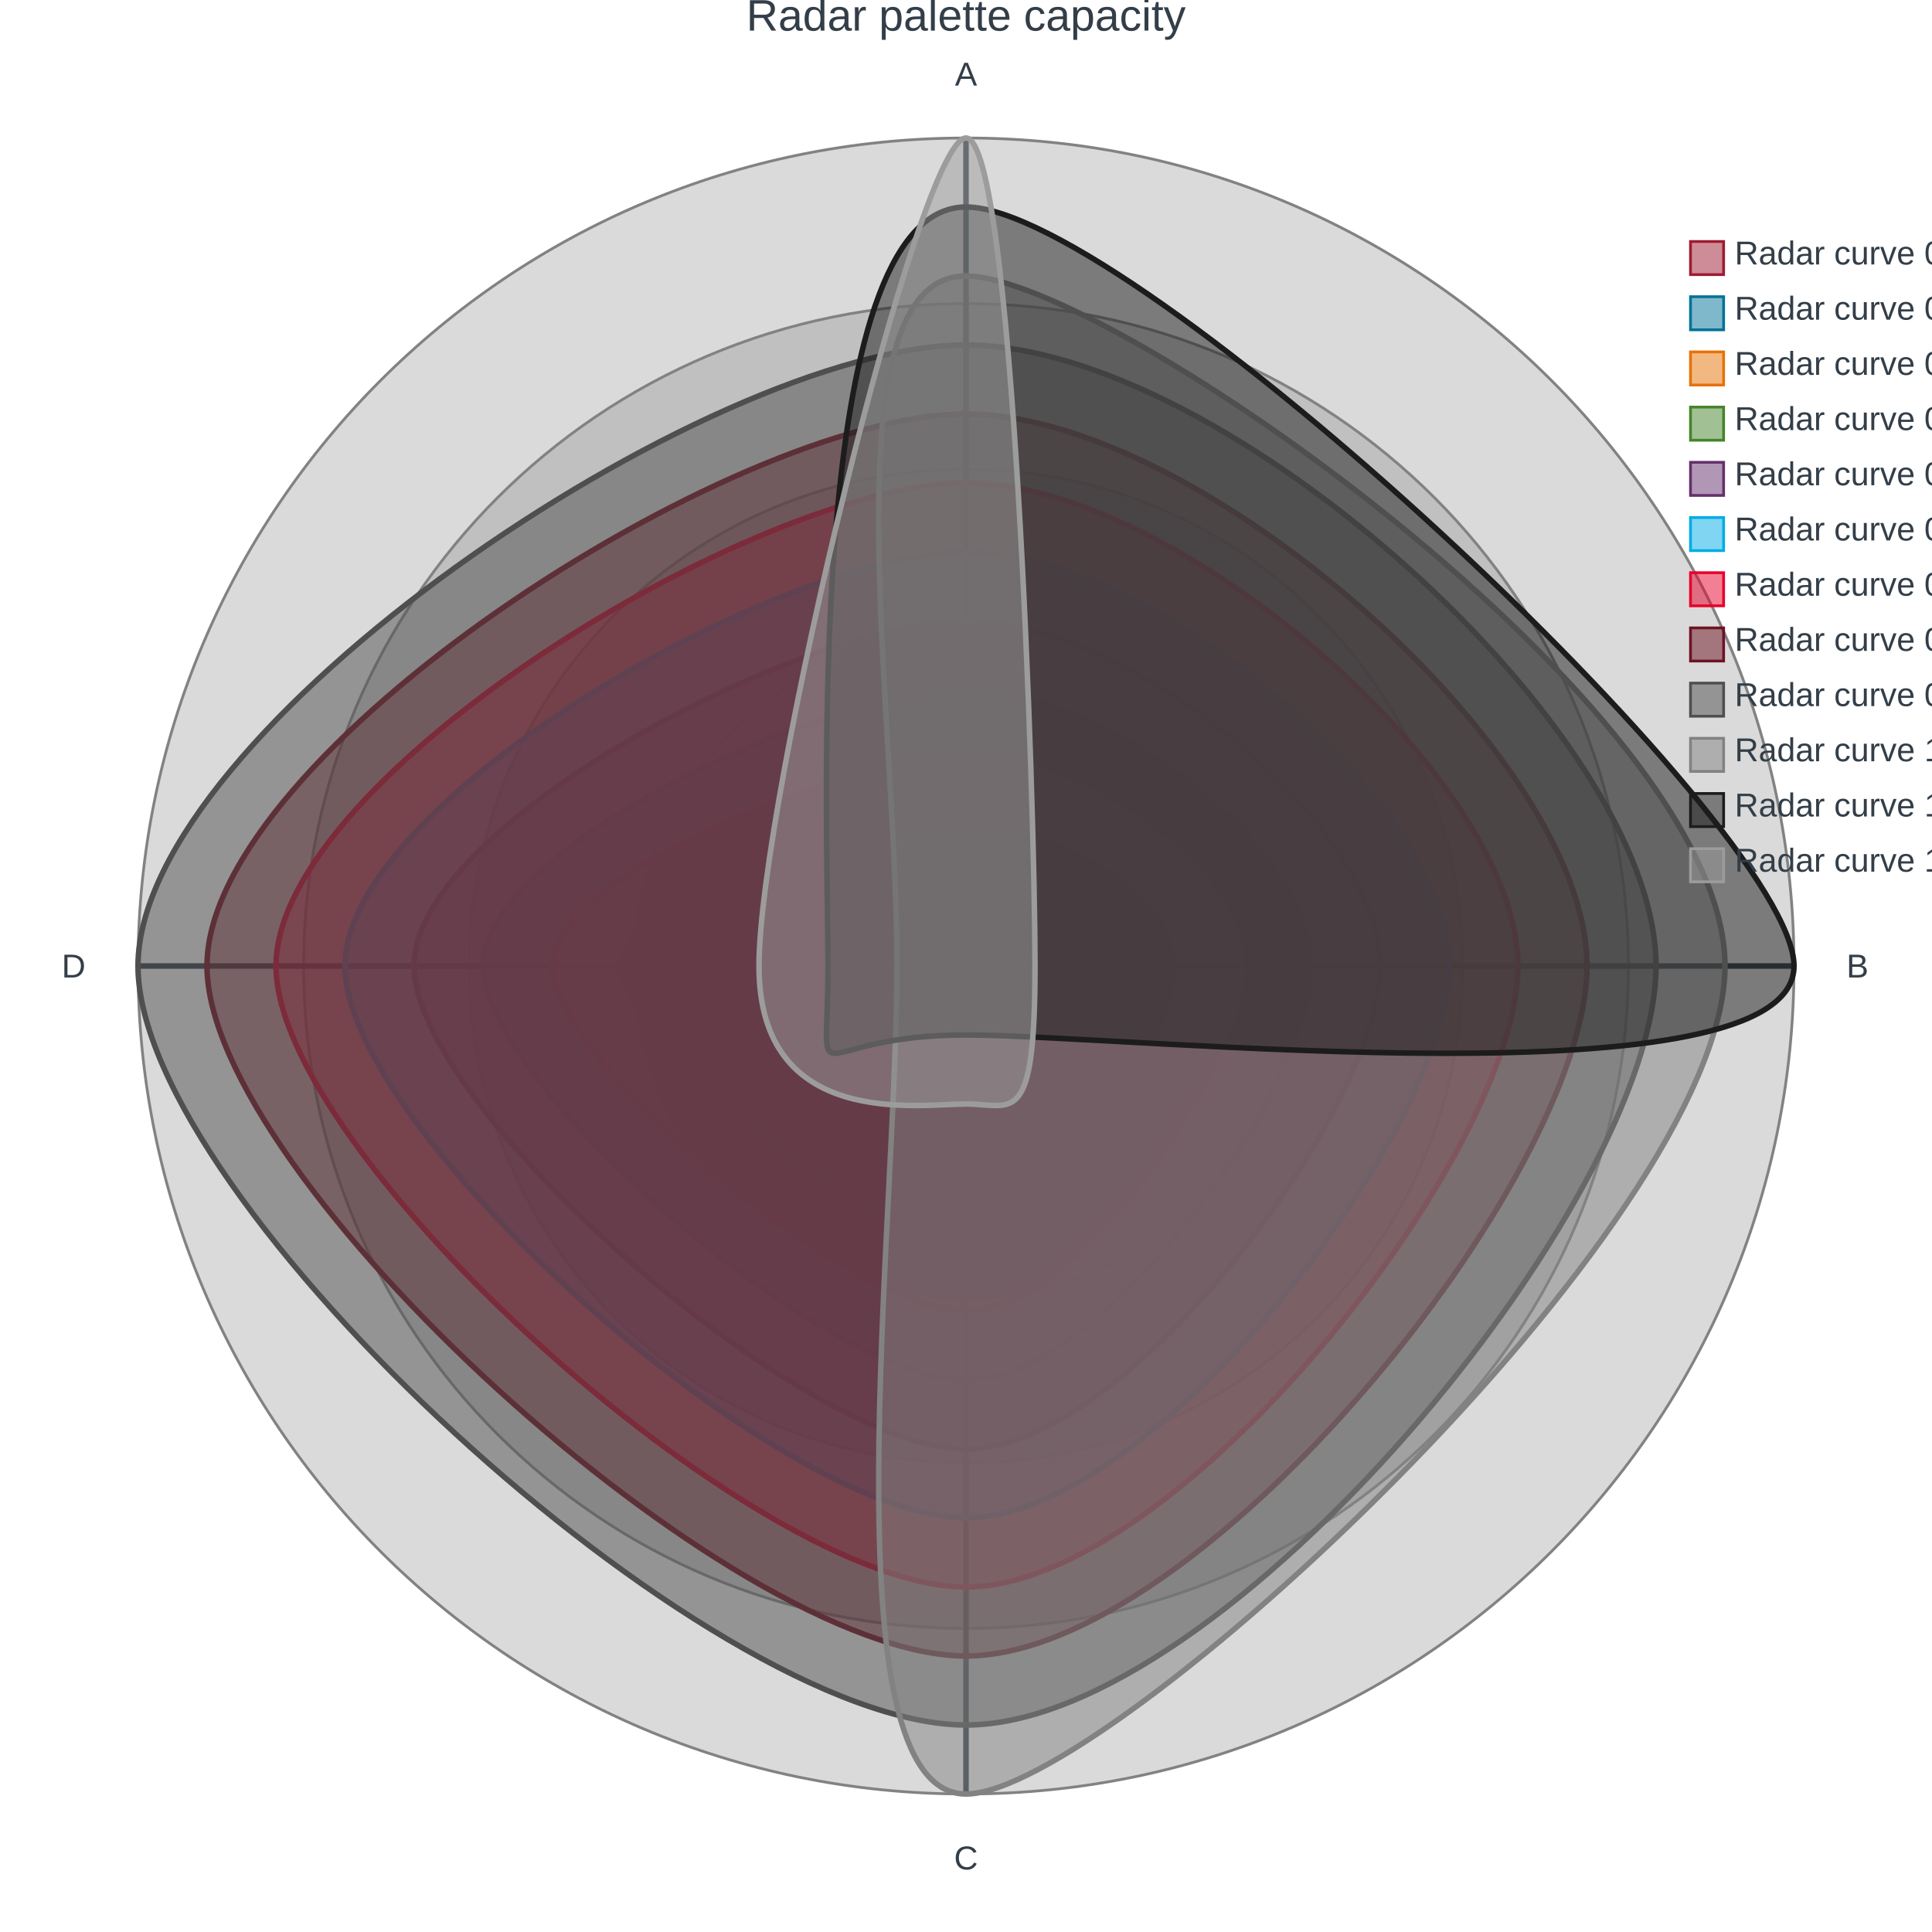
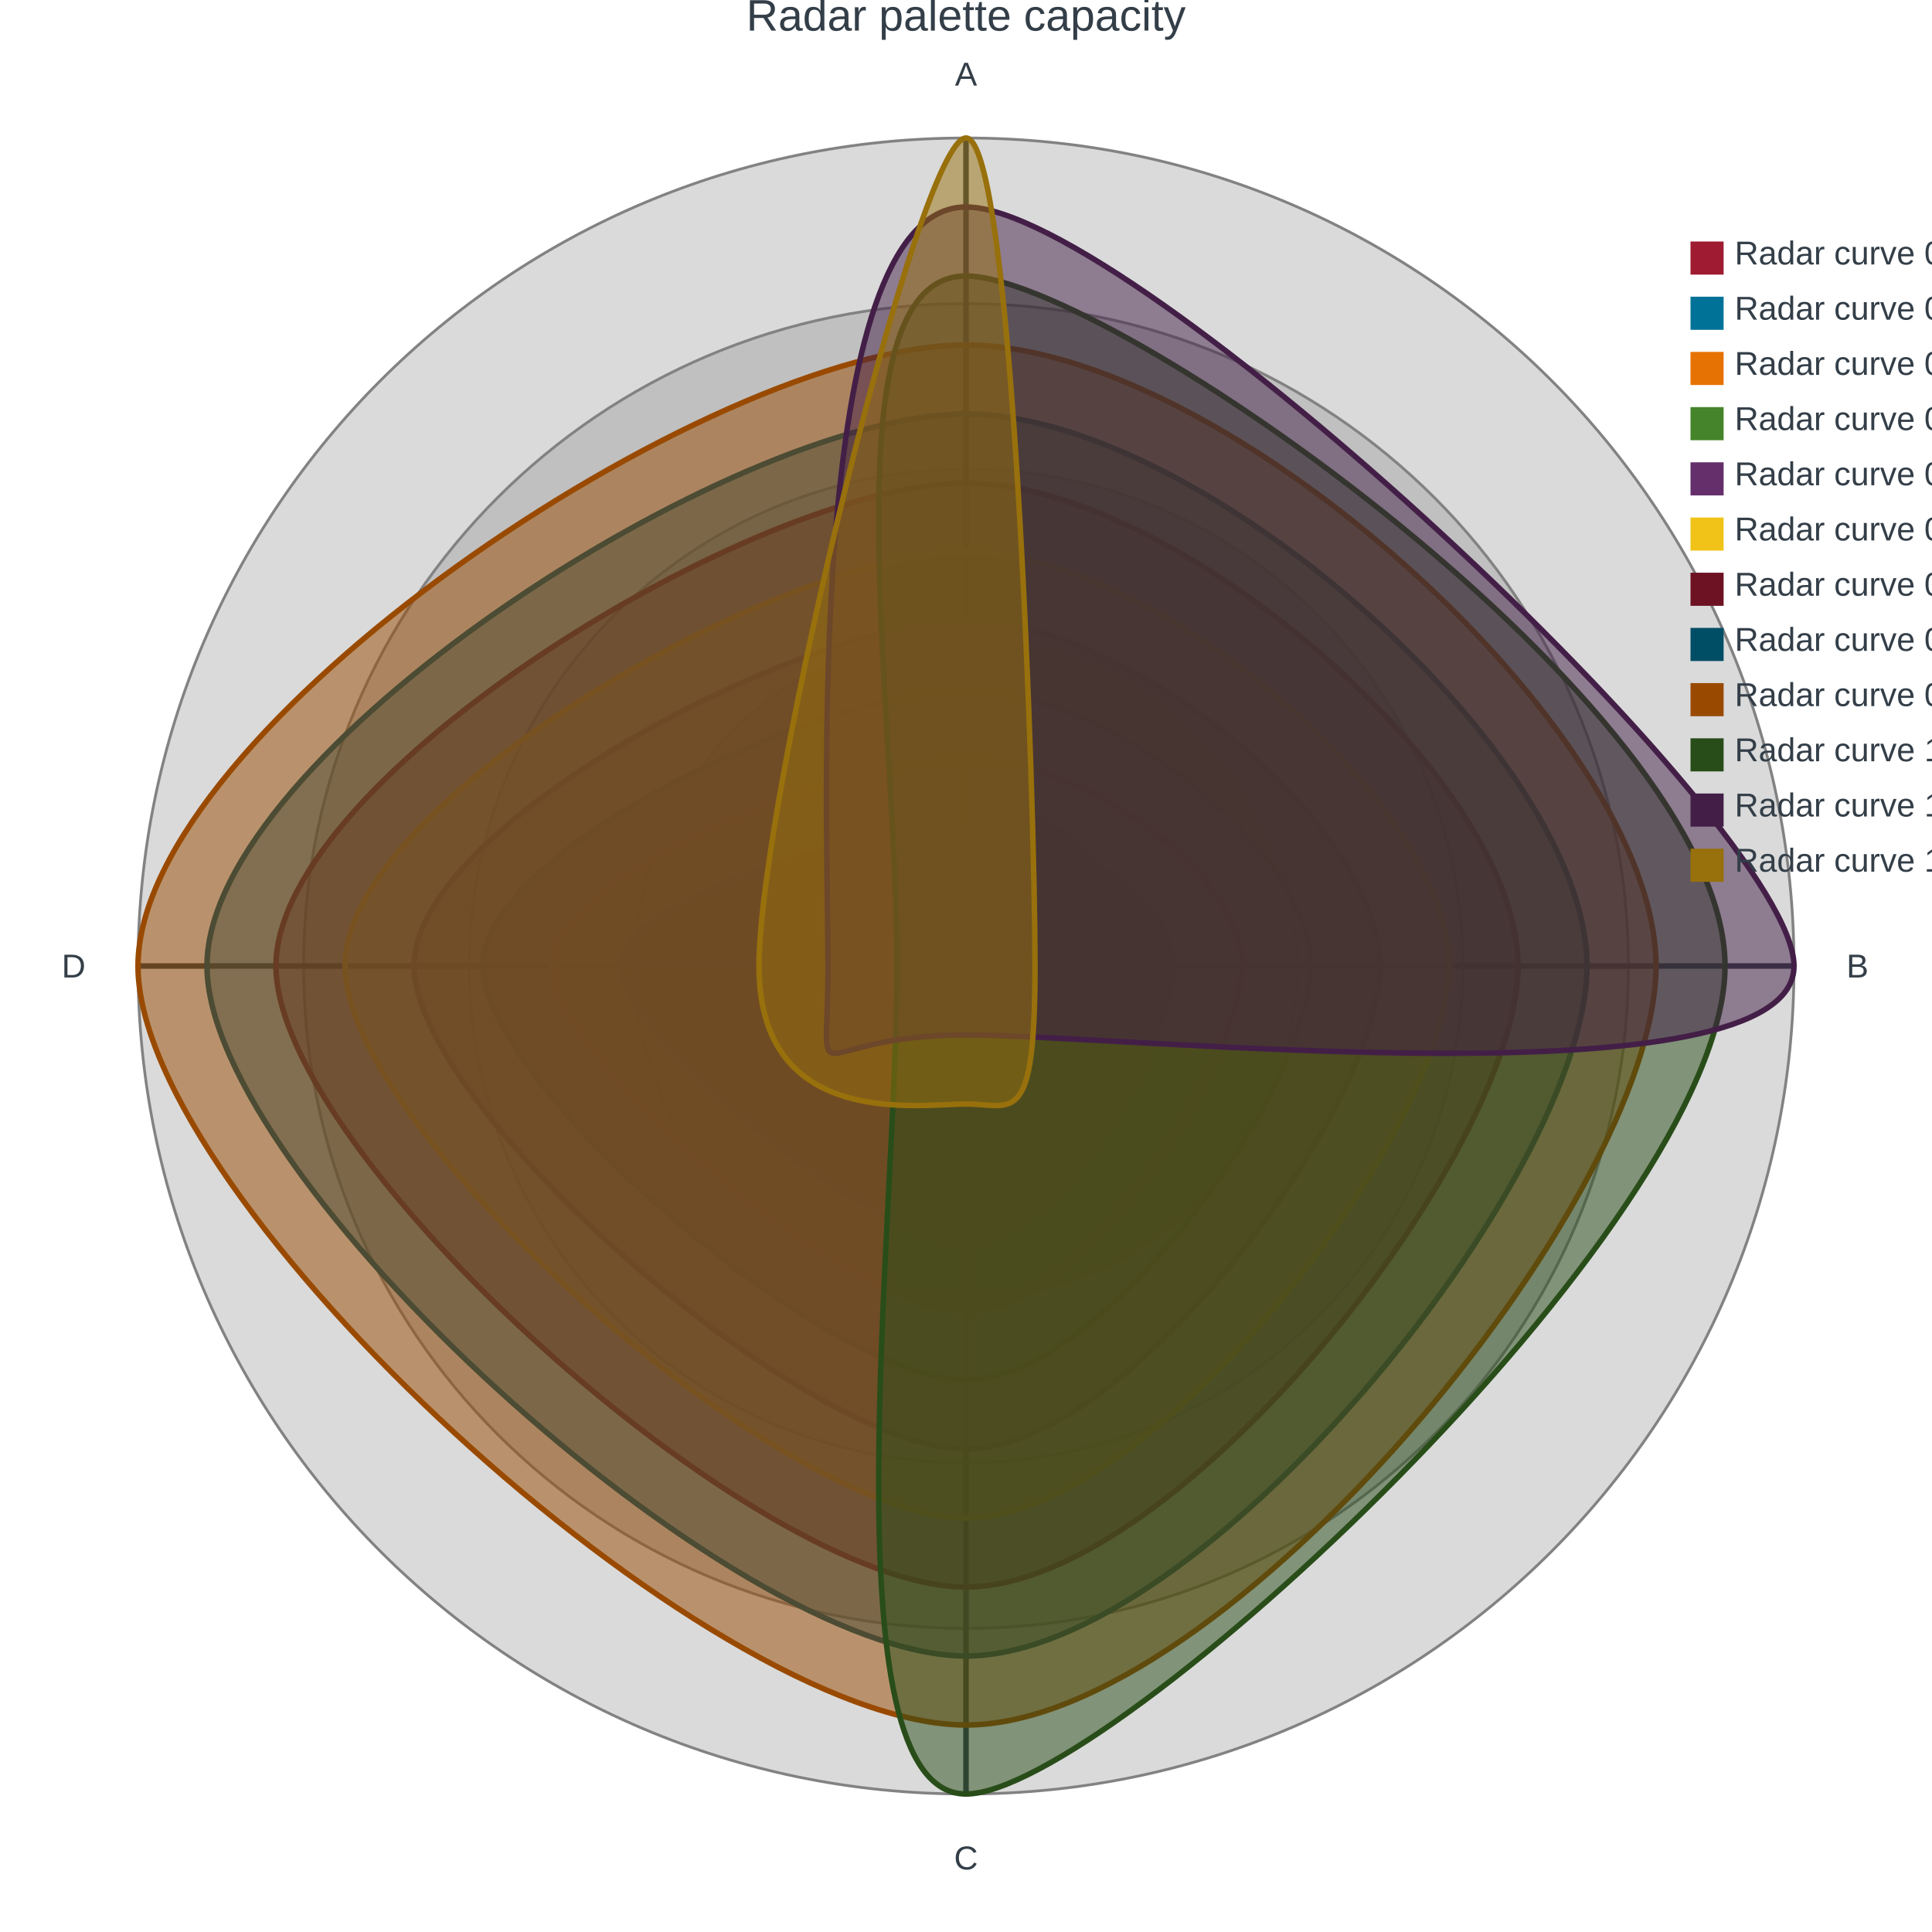
- <svg xmlns="http://www.w3.org/2000/svg" id="my-svg" width="100%" style="max-width: 700px; background-color:white;" viewBox="0 0 700 700" overflow="visible" role="graphics-document document" aria-roledescription="radar" aria-describedby="chart-desc-my-svg" aria-labelledby="chart-title-my-svg" data-animated-mermaid="true" data-animation="radar-layers" data-element-count="38">
-   <style>#my-svg{font-family:"trebuchet ms",verdana,arial,sans-serif;font-size:16px;fill:#333e48;}@keyframes edge-animation-frame{from{stroke-dashoffset:0;}}@keyframes dash{to{stroke-dashoffset:0;}}#my-svg .edge-animation-slow{stroke-dasharray:9,5!important;stroke-dashoffset:900;animation:dash 50s linear infinite;stroke-linecap:round;}#my-svg .edge-animation-fast{stroke-dasharray:9,5!important;stroke-dashoffset:900;animation:dash 20s linear infinite;stroke-linecap:round;}#my-svg .error-icon{fill:#e7e7e7;}#my-svg .error-text{fill:#333e48;stroke:#333e48;}#my-svg .edge-thickness-normal{stroke-width:1px;}#my-svg .edge-thickness-thick{stroke-width:3.5px;}#my-svg .edge-pattern-solid{stroke-dasharray:0;}#my-svg .edge-thickness-invisible{stroke-width:0;fill:none;}#my-svg .edge-pattern-dashed{stroke-dasharray:3;}#my-svg .edge-pattern-dotted{stroke-dasharray:2;}#my-svg .marker{fill:#696969;stroke:#696969;}#my-svg .marker.cross{stroke:#696969;}#my-svg svg{font-family:"trebuchet ms",verdana,arial,sans-serif;font-size:16px;}#my-svg p{margin:0;}#my-svg .radarTitle{font-size:16px;color:#333e48;dominant-baseline:hanging;text-anchor:middle;}#my-svg .radarAxisLine{stroke:#333e48;stroke-width:2;}#my-svg .radarAxisLabel{font-size:12px;color:#333e48;}#my-svg .radarGraticule{fill:#828282;fill-opacity:0.3;stroke:#828282;stroke-width:1;}#my-svg .radarLegendText{text-anchor:start;font-size:12px;dominant-baseline:hanging;}#my-svg .radarCurve-0{color:#9e1b32;fill:#9e1b32;fill-opacity:0.5;stroke:#9e1b32;stroke-width:2;}#my-svg .radarLegendBox-0{fill:#9e1b32;fill-opacity:0.5;stroke:#9e1b32;}#my-svg .radarCurve-1{color:#007298;fill:#007298;fill-opacity:0.5;stroke:#007298;stroke-width:2;}#my-svg .radarLegendBox-1{fill:#007298;fill-opacity:0.5;stroke:#007298;}#my-svg .radarCurve-2{color:#e77204;fill:#e77204;fill-opacity:0.5;stroke:#e77204;stroke-width:2;}#my-svg .radarLegendBox-2{fill:#e77204;fill-opacity:0.5;stroke:#e77204;}#my-svg .radarCurve-3{color:#45842a;fill:#45842a;fill-opacity:0.5;stroke:#45842a;stroke-width:2;}#my-svg .radarLegendBox-3{fill:#45842a;fill-opacity:0.5;stroke:#45842a;}#my-svg .radarCurve-4{color:#652f6c;fill:#652f6c;fill-opacity:0.5;stroke:#652f6c;stroke-width:2;}#my-svg .radarLegendBox-4{fill:#652f6c;fill-opacity:0.5;stroke:#652f6c;}#my-svg .radarCurve-5{color:#00ace6;fill:#00ace6;fill-opacity:0.5;stroke:#00ace6;stroke-width:2;}#my-svg .radarLegendBox-5{fill:#00ace6;fill-opacity:0.5;stroke:#00ace6;}#my-svg .radarCurve-6{color:#e8002a;fill:#e8002a;fill-opacity:0.5;stroke:#e8002a;stroke-width:2;}#my-svg .radarLegendBox-6{fill:#e8002a;fill-opacity:0.5;stroke:#e8002a;}#my-svg .radarCurve-7{color:#6d1222;fill:#6d1222;fill-opacity:0.5;stroke:#6d1222;stroke-width:2;}#my-svg .radarLegendBox-7{fill:#6d1222;fill-opacity:0.5;stroke:#6d1222;}#my-svg .radarCurve-8{color:#4f4f4f;fill:#4f4f4f;fill-opacity:0.5;stroke:#4f4f4f;stroke-width:2;}#my-svg .radarLegendBox-8{fill:#4f4f4f;fill-opacity:0.5;stroke:#4f4f4f;}#my-svg .radarCurve-9{color:#828282;fill:#828282;fill-opacity:0.5;stroke:#828282;stroke-width:2;}#my-svg .radarLegendBox-9{fill:#828282;fill-opacity:0.5;stroke:#828282;}#my-svg .radarCurve-10{color:#1c1c1c;fill:#1c1c1c;fill-opacity:0.5;stroke:#1c1c1c;stroke-width:2;}#my-svg .radarLegendBox-10{fill:#1c1c1c;fill-opacity:0.5;stroke:#1c1c1c;}#my-svg .radarCurve-11{color:#9c9c9c;fill:#9c9c9c;fill-opacity:0.5;stroke:#9c9c9c;stroke-width:2;}#my-svg .radarLegendBox-11{fill:#9c9c9c;fill-opacity:0.5;stroke:#9c9c9c;}#my-svg .node .neo-node{stroke:#9e1b32;}#my-svg [data-look="neo"].node rect,#my-svg [data-look="neo"].cluster rect,#my-svg [data-look="neo"].node polygon{stroke:url(#my-svg-gradient);filter:drop-shadow( 1px 2px 2px rgba(181,181,181,1));}#my-svg [data-look="neo"].swimlane.cluster rect{filter:none;}#my-svg [data-look="neo"].node path{stroke:url(#my-svg-gradient);stroke-width:1px;}#my-svg [data-look="neo"].node .outer-path{filter:drop-shadow( 1px 2px 2px rgba(181,181,181,1));}#my-svg [data-look="neo"].node .neo-line path{stroke:#9e1b32;filter:none;}#my-svg [data-look="neo"].node circle{stroke:url(#my-svg-gradient);filter:drop-shadow( 1px 2px 2px rgba(181,181,181,1));}#my-svg [data-look="neo"].node circle .state-start{fill:#000000;}#my-svg [data-look="neo"].icon-shape .icon{fill:url(#my-svg-gradient);filter:drop-shadow( 1px 2px 2px rgba(181,181,181,1));}#my-svg [data-look="neo"].icon-shape .icon-neo path{stroke:url(#my-svg-gradient);filter:drop-shadow( 1px 2px 2px rgba(181,181,181,1));}#my-svg :root{--mermaid-font-family:"trebuchet ms",verdana,arial,sans-serif;}</style>
+ <svg xmlns="http://www.w3.org/2000/svg" id="my-svg" width="100%" style="max-width: 700px; background-color:white;" viewBox="0 0 700 700" overflow="visible" role="graphics-document document" aria-roledescription="radar" aria-describedby="chart-desc-my-svg" aria-labelledby="chart-title-my-svg" data-colorset="colorset2" data-palette-normalization="{&quot;#b9b9b9&quot;: &quot;#b5b5b5&quot;}" data-animated-mermaid="true" data-animation="radar-layers" data-element-count="38" data-category-presentation="solid-first">
+   <style>#my-svg{font-family:"trebuchet ms",verdana,arial,sans-serif;font-size:16px;fill:#333e48;}@keyframes edge-animation-frame{from{stroke-dashoffset:0;}}@keyframes dash{to{stroke-dashoffset:0;}}#my-svg .edge-animation-slow{stroke-dasharray:9,5!important;stroke-dashoffset:900;animation:dash 50s linear infinite;stroke-linecap:round;}#my-svg .edge-animation-fast{stroke-dasharray:9,5!important;stroke-dashoffset:900;animation:dash 20s linear infinite;stroke-linecap:round;}#my-svg .error-icon{fill:#e77204;}#my-svg .error-text{fill:#000000;stroke:#000000;}#my-svg .edge-thickness-normal{stroke-width:1px;}#my-svg .edge-thickness-thick{stroke-width:3.5px;}#my-svg .edge-pattern-solid{stroke-dasharray:0;}#my-svg .edge-thickness-invisible{stroke-width:0;fill:none;}#my-svg .edge-pattern-dashed{stroke-dasharray:3;}#my-svg .edge-pattern-dotted{stroke-dasharray:2;}#my-svg .marker{fill:#696969;stroke:#696969;}#my-svg .marker.cross{stroke:#696969;}#my-svg svg{font-family:"trebuchet ms",verdana,arial,sans-serif;font-size:16px;}#my-svg p{margin:0;}#my-svg .radarTitle{font-size:16px;color:#333e48;dominant-baseline:hanging;text-anchor:middle;}#my-svg .radarAxisLine{stroke:#333e48;stroke-width:2;}#my-svg .radarAxisLabel{font-size:12px;color:#333e48;}#my-svg .radarGraticule{fill:#828282;fill-opacity:0.3;stroke:#828282;stroke-width:1;}#my-svg .radarLegendText{text-anchor:start;font-size:12px;dominant-baseline:hanging;}#my-svg .radarCurve-0{color:#9e1b32;fill:#9e1b32;fill-opacity:0.5;stroke:#9e1b32;stroke-width:2;}#my-svg .radarLegendBox-0{fill:#9e1b32;fill-opacity:0.5;stroke:#9e1b32;}#my-svg .radarCurve-1{color:#007298;fill:#007298;fill-opacity:0.5;stroke:#007298;stroke-width:2;}#my-svg .radarLegendBox-1{fill:#007298;fill-opacity:0.5;stroke:#007298;}#my-svg .radarCurve-2{color:#e77204;fill:#e77204;fill-opacity:0.5;stroke:#e77204;stroke-width:2;}#my-svg .radarLegendBox-2{fill:#e77204;fill-opacity:0.5;stroke:#e77204;}#my-svg .radarCurve-3{color:#45842a;fill:#45842a;fill-opacity:0.5;stroke:#45842a;stroke-width:2;}#my-svg .radarLegendBox-3{fill:#45842a;fill-opacity:0.5;stroke:#45842a;}#my-svg .radarCurve-4{color:#652f6c;fill:#652f6c;fill-opacity:0.5;stroke:#652f6c;stroke-width:2;}#my-svg .radarLegendBox-4{fill:#652f6c;fill-opacity:0.5;stroke:#652f6c;}#my-svg .radarCurve-5{color:#f1c319;fill:#f1c319;fill-opacity:0.5;stroke:#f1c319;stroke-width:2;}#my-svg .radarLegendBox-5{fill:#f1c319;fill-opacity:0.5;stroke:#f1c319;}#my-svg .radarCurve-6{color:#6d1222;fill:#6d1222;fill-opacity:0.5;stroke:#6d1222;stroke-width:2;}#my-svg .radarLegendBox-6{fill:#6d1222;fill-opacity:0.5;stroke:#6d1222;}#my-svg .radarCurve-7{color:#004d66;fill:#004d66;fill-opacity:0.5;stroke:#004d66;stroke-width:2;}#my-svg .radarLegendBox-7{fill:#004d66;fill-opacity:0.5;stroke:#004d66;}#my-svg .radarCurve-8{color:#994a00;fill:#994a00;fill-opacity:0.5;stroke:#994a00;stroke-width:2;}#my-svg .radarLegendBox-8{fill:#994a00;fill-opacity:0.5;stroke:#994a00;}#my-svg .radarCurve-9{color:#294d19;fill:#294d19;fill-opacity:0.5;stroke:#294d19;stroke-width:2;}#my-svg .radarLegendBox-9{fill:#294d19;fill-opacity:0.5;stroke:#294d19;}#my-svg .radarCurve-10{color:#431f47;fill:#431f47;fill-opacity:0.5;stroke:#431f47;stroke-width:2;}#my-svg .radarLegendBox-10{fill:#431f47;fill-opacity:0.5;stroke:#431f47;}#my-svg .radarCurve-11{color:#98700c;fill:#98700c;fill-opacity:0.5;stroke:#98700c;stroke-width:2;}#my-svg .radarLegendBox-11{fill:#98700c;fill-opacity:0.5;stroke:#98700c;}#my-svg .node .neo-node{stroke:#9e1b32;}#my-svg [data-look="neo"].node rect,#my-svg [data-look="neo"].cluster rect,#my-svg [data-look="neo"].node polygon{stroke:url(#my-svg-gradient);filter:drop-shadow( 1px 2px 2px rgba(181,181,181,1));}#my-svg [data-look="neo"].swimlane.cluster rect{filter:none;}#my-svg [data-look="neo"].node path{stroke:url(#my-svg-gradient);stroke-width:1px;}#my-svg [data-look="neo"].node .outer-path{filter:drop-shadow( 1px 2px 2px rgba(181,181,181,1));}#my-svg [data-look="neo"].node .neo-line path{stroke:#9e1b32;filter:none;}#my-svg [data-look="neo"].node circle{stroke:url(#my-svg-gradient);filter:drop-shadow( 1px 2px 2px rgba(181,181,181,1));}#my-svg [data-look="neo"].node circle .state-start{fill:#000000;}#my-svg [data-look="neo"].icon-shape .icon{fill:url(#my-svg-gradient);filter:drop-shadow( 1px 2px 2px rgba(181,181,181,1));}#my-svg [data-look="neo"].icon-shape .icon-neo path{stroke:url(#my-svg-gradient);filter:drop-shadow( 1px 2px 2px rgba(181,181,181,1));}#my-svg :root{--mermaid-font-family:"trebuchet ms",verdana,arial,sans-serif;}</style>
  <style id="animated-mermaid-style" type="text/css">
.am-step {
  animation-delay: var(--am-delay, 0ms);
  animation-duration: var(--am-duration, 650ms);
  animation-fill-mode: backwards;
  animation-timing-function: var(--am-easing, cubic-bezier(.2, .8, .2, 1));
  transform-box: fill-box;
  transform-origin: center;
}
.am-effect-fade { animation-name: am-fade; }
.am-effect-pop { animation-name: am-pop; }
.am-effect-slide-up { animation-name: am-slide-up; }
.am-effect-slide-left { animation-name: am-slide-left; }
.am-effect-zoom { animation-name: am-zoom; }
.am-effect-draw { animation-name: am-draw; }
.am-effect-radial-arrow,
.am-effect-grow-arrow {
  animation-name: am-grow-arrow;
  animation-timing-function: cubic-bezier(.16, .84, .28, 1);
  stroke-linecap: round;
  stroke-linejoin: round;
}
.am-effect-radial-arrow { animation-name: am-radial-arrow; }
@keyframes am-fade {
  from { opacity: 0; }
  to { opacity: 1; }
}
@keyframes am-pop {
  0% { opacity: 0; transform: scale(.92); }
  70% { opacity: 1; transform: scale(1.025); }
  100% { opacity: 1; transform: none; }
}
@keyframes am-slide-up {
  from { opacity: 0; transform: translateY(14px); }
  to { opacity: 1; transform: none; }
}
@keyframes am-slide-left {
  from { opacity: 0; transform: translateX(18px); }
  to { opacity: 1; transform: none; }
}
@keyframes am-zoom {
  from { opacity: 0; transform: scale(.86); }
  to { opacity: 1; transform: none; }
}
@keyframes am-draw {
  from {
    opacity: 0;
    stroke-dasharray: var(--am-draw-distance, 10000);
    stroke-dashoffset: var(--am-draw-distance, 10000);
  }
  12% { opacity: 1; }
  to {
    opacity: 1;
    stroke-dasharray: var(--am-draw-distance, 10000);
    stroke-dashoffset: 0;
  }
}
@keyframes am-grow-arrow {
  0% {
    opacity: 0;
    marker-start: none;
    marker-mid: none;
    marker-end: none;
    stroke-dasharray: var(--am-draw-distance, 10000);
    stroke-dashoffset: var(--am-draw-distance, 10000);
  }
  8% {
    opacity: 1;
    marker-start: var(--am-marker-start, none);
    marker-mid: var(--am-marker-mid, none);
    marker-end: var(--am-marker-end, none);
  }
  34% {
    marker-start: var(--am-marker-start, none);
    marker-mid: var(--am-marker-mid, none);
    marker-end: var(--am-marker-end, none);
    stroke-dasharray: var(--am-draw-distance, 10000);
    stroke-dashoffset: var(--am-grow-distance-a, 6600);
  }
  62% {
    marker-start: var(--am-marker-start, none);
    marker-mid: var(--am-marker-mid, none);
    marker-end: var(--am-marker-end, none);
    stroke-dashoffset: var(--am-grow-distance-b, 2400);
  }
  84% {
    marker-start: var(--am-marker-start, none);
    marker-mid: var(--am-marker-mid, none);
    marker-end: var(--am-marker-end, none);
    stroke-dashoffset: var(--am-grow-distance-c, 360);
  }
  100% {
    opacity: 1;
    marker-start: var(--am-marker-start, none);
    marker-mid: var(--am-marker-mid, none);
    marker-end: var(--am-marker-end, none);
    stroke-dasharray: var(--am-draw-distance, 10000);
    stroke-dashoffset: 0;
  }
}
@keyframes am-radial-arrow {
  0% {
    opacity: 0;
    marker-start: none;
    marker-mid: none;
    marker-end: none;
    stroke-dasharray: 1;
    stroke-dashoffset: 1;
  }
  10% {
    opacity: 1;
    marker-start: var(--am-marker-start, none);
    marker-mid: var(--am-marker-mid, none);
    marker-end: var(--am-marker-end, none);
  }
  38% {
    marker-start: var(--am-marker-start, none);
    marker-mid: var(--am-marker-mid, none);
    marker-end: var(--am-marker-end, none);
    stroke-dasharray: 1;
    stroke-dashoffset: .66;
  }
  66% {
    marker-start: var(--am-marker-start, none);
    marker-mid: var(--am-marker-mid, none);
    marker-end: var(--am-marker-end, none);
    stroke-dashoffset: .24;
  }
  86% {
    marker-start: var(--am-marker-start, none);
    marker-mid: var(--am-marker-mid, none);
    marker-end: var(--am-marker-end, none);
    stroke-dashoffset: .05;
  }
  100% {
    opacity: 1;
    marker-start: var(--am-marker-start, none);
    marker-mid: var(--am-marker-mid, none);
    marker-end: var(--am-marker-end, none);
    stroke-dasharray: 1;
    stroke-dashoffset: 0;
  }
}
@media (prefers-reduced-motion: reduce) {
  .am-step {
    animation: none !important;
    opacity: initial !important;
    transform: none !important;
    stroke-dasharray: initial !important;
    stroke-dashoffset: initial !important;
  }
}
</style>
  <g />
  <g transform="translate(350, 350)">
    <circle r="60" class="radarGraticule am-step am-role-item am-effect-fade" style="--am-delay:100.000ms; --am-duration:480.000ms; --am-easing:cubic-bezier(.2, .8, .2, 1); --am-draw-distance:10000.0;" data-am-stage="0" />
    <circle r="120" class="radarGraticule am-step am-role-item am-effect-fade" style="--am-delay:100.000ms; --am-duration:480.000ms; --am-easing:cubic-bezier(.2, .8, .2, 1); --am-draw-distance:10000.0;" data-am-stage="0" />
    <circle r="180" class="radarGraticule am-step am-role-item am-effect-fade" style="--am-delay:100.000ms; --am-duration:480.000ms; --am-easing:cubic-bezier(.2, .8, .2, 1); --am-draw-distance:10000.0;" data-am-stage="0" />
    <circle r="240" class="radarGraticule am-step am-role-item am-effect-fade" style="--am-delay:100.000ms; --am-duration:480.000ms; --am-easing:cubic-bezier(.2, .8, .2, 1); --am-draw-distance:10000.0;" data-am-stage="0" />
    <circle r="300" class="radarGraticule am-step am-role-item am-effect-fade" style="--am-delay:100.000ms; --am-duration:480.000ms; --am-easing:cubic-bezier(.2, .8, .2, 1); --am-draw-distance:10000.0;" data-am-stage="0" />
    <line x1="0" y1="0" x2="1.8369701987210297e-14" y2="-300" class="radarAxisLine am-step am-role-item am-effect-fade" style="--am-delay:165.000ms; --am-duration:480.000ms; --am-easing:cubic-bezier(.2, .8, .2, 1); --am-draw-distance:10000.0;" data-am-stage="1" />
    <text x="1.9533116446400285e-14" y="-319" text-anchor="middle" dominant-baseline="auto" class="radarAxisLabel am-step am-role-label am-effect-fade" style="--am-delay:165.000ms; --am-duration:480.000ms; --am-easing:cubic-bezier(.2, .8, .2, 1); --am-draw-distance:10000.0;" data-am-stage="1">A</text>
    <line x1="0" y1="0" x2="300" y2="0" class="radarAxisLine am-step am-role-item am-effect-fade" style="--am-delay:165.000ms; --am-duration:480.000ms; --am-easing:cubic-bezier(.2, .8, .2, 1); --am-draw-distance:10000.0;" data-am-stage="1" />
    <text x="319" y="0" text-anchor="start" dominant-baseline="central" class="radarAxisLabel am-step am-role-label am-effect-fade" style="--am-delay:165.000ms; --am-duration:480.000ms; --am-easing:cubic-bezier(.2, .8, .2, 1); --am-draw-distance:10000.0;" data-am-stage="1">B</text>
    <line x1="0" y1="0" x2="1.8369701987210297e-14" y2="300" class="radarAxisLine am-step am-role-item am-effect-fade" style="--am-delay:165.000ms; --am-duration:480.000ms; --am-easing:cubic-bezier(.2, .8, .2, 1); --am-draw-distance:10000.0;" data-am-stage="1" />
    <text x="1.9533116446400285e-14" y="319" text-anchor="middle" dominant-baseline="hanging" class="radarAxisLabel am-step am-role-label am-effect-fade" style="--am-delay:165.000ms; --am-duration:480.000ms; --am-easing:cubic-bezier(.2, .8, .2, 1); --am-draw-distance:10000.0;" data-am-stage="1">C</text>
    <line x1="0" y1="0" x2="-300" y2="3.6739403974420595e-14" class="radarAxisLine am-step am-role-item am-effect-fade" style="--am-delay:165.000ms; --am-duration:480.000ms; --am-easing:cubic-bezier(.2, .8, .2, 1); --am-draw-distance:10000.0;" data-am-stage="1" />
    <text x="-319" y="3.906623289280057e-14" text-anchor="end" dominant-baseline="central" class="radarAxisLabel am-step am-role-label am-effect-fade" style="--am-delay:165.000ms; --am-duration:480.000ms; --am-easing:cubic-bezier(.2, .8, .2, 1); --am-draw-distance:10000.0;" data-am-stage="1">D</text>
    <g class="am-wrapper am-step am-role-node am-effect-pop" style="--am-delay:1735.000ms; --am-duration:480.000ms; --am-easing:cubic-bezier(.2, .8, .2, 1); --am-draw-distance:10000.0;" data-am-stage="3" data-am-branch="0">
      <path d="M1.5308084989341915e-15,-25 C25.5,-25 50,-17 50,0 C50,17 25.5,75 4.592425496802574e-15,75 C-25.5,75 -100,17 -100,1.2246467991473532e-14 C-100,-17 -25.5,-25 1.5308084989341915e-15,-25 Z" class="radarCurve-0" />
    </g>
    <g class="am-wrapper am-step am-role-node am-effect-pop" style="--am-delay:2280.000ms; --am-duration:480.000ms; --am-easing:cubic-bezier(.2, .8, .2, 1); --am-draw-distance:10000.0;" data-am-stage="4" data-am-branch="1">
      <path d="M3.061616997868383e-15,-50 C34,-50 75,-25.5 75,0 C75,25.5 34,100 6.123233995736766e-15,100 C-34,100 -125,25.5 -125,1.5308084989341916e-14 C-125,-25.5 -34,-50 3.061616997868383e-15,-50 Z" class="radarCurve-1" />
    </g>
    <g class="am-wrapper am-step am-role-node am-effect-pop" style="--am-delay:2825.000ms; --am-duration:480.000ms; --am-easing:cubic-bezier(.2, .8, .2, 1); --am-draw-distance:10000.0;" data-am-stage="5" data-am-branch="2">
      <path d="M4.592425496802574e-15,-75 C42.5,-75 100,-34 100,0 C100,34 42.5,125 7.654042494670958e-15,125 C-42.5,125 -150,34 -150,1.8369701987210297e-14 C-150,-34 -42.5,-75 4.592425496802574e-15,-75 Z" class="radarCurve-2" />
    </g>
    <g class="am-wrapper am-step am-role-node am-effect-pop" style="--am-delay:3370.000ms; --am-duration:480.000ms; --am-easing:cubic-bezier(.2, .8, .2, 1); --am-draw-distance:10000.0;" data-am-stage="6" data-am-branch="3">
      <path d="M6.123233995736766e-15,-100 C51,-100 125,-42.5 125,0 C125,42.5 51,150 9.184850993605149e-15,150 C-51,150 -175,42.5 -175,2.1431318985078682e-14 C-175,-42.5 -51,-100 6.123233995736766e-15,-100 Z" class="radarCurve-3" />
    </g>
    <g class="am-wrapper am-step am-role-node am-effect-pop" style="--am-delay:3915.000ms; --am-duration:480.000ms; --am-easing:cubic-bezier(.2, .8, .2, 1); --am-draw-distance:10000.0;" data-am-stage="7" data-am-branch="4">
      <path d="M7.654042494670958e-15,-125 C59.5,-125 150,-51 150,0 C150,51 59.5,175 1.0715659492539341e-14,175 C-59.5,175 -200,51 -200,2.4492935982947064e-14 C-200,-51 -59.5,-125 7.654042494670958e-15,-125 Z" class="radarCurve-4" />
    </g>
    <g class="am-wrapper am-step am-role-node am-effect-pop" style="--am-delay:4460.000ms; --am-duration:480.000ms; --am-easing:cubic-bezier(.2, .8, .2, 1); --am-draw-distance:10000.0;" data-am-stage="8" data-am-branch="5">
      <path d="M9.184850993605149e-15,-150 C68,-150 175,-59.5 175,0 C175,59.5 68,200 1.2246467991473532e-14,200 C-68,200 -225,59.5 -225,2.7554552980815446e-14 C-225,-59.5 -68,-150 9.184850993605149e-15,-150 Z" class="radarCurve-5" />
    </g>
    <g class="am-wrapper am-step am-role-node am-effect-pop" style="--am-delay:5005.000ms; --am-duration:480.000ms; --am-easing:cubic-bezier(.2, .8, .2, 1); --am-draw-distance:10000.0;" data-am-stage="9" data-am-branch="6">
      <path d="M1.0715659492539341e-14,-175 C76.5,-175 200,-68 200,0 C200,68 76.5,225 1.3777276490407723e-14,225 C-76.5,225 -250,68 -250,3.061616997868383e-14 C-250,-68 -76.5,-175 1.0715659492539341e-14,-175 Z" class="radarCurve-6" />
    </g>
    <g class="am-wrapper am-step am-role-node am-effect-pop" style="--am-delay:5550.000ms; --am-duration:480.000ms; --am-easing:cubic-bezier(.2, .8, .2, 1); --am-draw-distance:10000.0;" data-am-stage="10" data-am-branch="7">
      <path d="M1.2246467991473532e-14,-200 C85,-200 225,-76.5 225,0 C225,76.5 85,250 1.5308084989341916e-14,250 C-85,250 -275,76.5 -275,3.3677786976552216e-14 C-275,-76.5 -85,-200 1.2246467991473532e-14,-200 Z" class="radarCurve-7" />
    </g>
    <g class="am-wrapper am-step am-role-node am-effect-pop" style="--am-delay:6095.000ms; --am-duration:480.000ms; --am-easing:cubic-bezier(.2, .8, .2, 1); --am-draw-distance:10000.0;" data-am-stage="11" data-am-branch="8">
      <path d="M1.3777276490407723e-14,-225 C93.5,-225 250,-85 250,0 C250,85 93.5,275 1.6838893488276108e-14,275 C-93.5,275 -300,85 -300,3.6739403974420595e-14 C-300,-85 -93.5,-225 1.3777276490407723e-14,-225 Z" class="radarCurve-8" />
    </g>
    <g class="am-wrapper am-step am-role-node am-effect-pop" style="--am-delay:6640.000ms; --am-duration:480.000ms; --am-easing:cubic-bezier(.2, .8, .2, 1); --am-draw-distance:10000.0;" data-am-stage="12" data-am-branch="9">
      <path d="M1.5308084989341916e-14,-250 C51,-250 275,-93.5 275,0 C275,93.5 51,300 1.8369701987210297e-14,300 C-51,300 -25,93.5 -25,3.061616997868383e-15 C-25,-93.5 -51,-250 1.5308084989341916e-14,-250 Z" class="radarCurve-9" />
    </g>
    <g class="am-wrapper am-step am-role-node am-effect-pop" style="--am-delay:7185.000ms; --am-duration:480.000ms; --am-easing:cubic-bezier(.2, .8, .2, 1); --am-draw-distance:10000.0;" data-am-stage="13" data-am-branch="10">
      <path d="M1.6838893488276108e-14,-275 C59.5,-275 300,-51 300,0 C300,51 59.5,25 1.5308084989341915e-15,25 C-59.5,25 -50,51 -50,6.123233995736766e-15 C-50,-51 -59.5,-275 1.6838893488276108e-14,-275 Z" class="radarCurve-10" />
    </g>
    <g class="am-wrapper am-step am-role-node am-effect-pop" style="--am-delay:7730.000ms; --am-duration:480.000ms; --am-easing:cubic-bezier(.2, .8, .2, 1); --am-draw-distance:10000.0;" data-am-stage="14" data-am-branch="11">
      <path d="M1.8369701987210297e-14,-300 C17,-300 25,-59.5 25,0 C25,59.5 17,50 3.061616997868383e-15,50 C-17,50 -75,59.5 -75,9.184850993605149e-15 C-75,-59.5 -17,-300 1.8369701987210297e-14,-300 Z" class="radarCurve-11" />
    </g>
    <g transform="translate(262.5, -262.5)" class="am-step am-role-label am-effect-fade" style="--am-delay:230.000ms; --am-duration:480.000ms; --am-easing:cubic-bezier(.2, .8, .2, 1); --am-draw-distance:10000.0;" data-am-stage="2" data-am-branch="0">
-       <rect width="12" height="12" class="radarLegendBox-0" />
+       <rect width="12" height="12" class="radarLegendBox-0" style="fill:#9e1b32 !important;fill-opacity:1 !important;opacity:1;stroke:none !important;stroke-width:0 !important;" />
      <text x="16" y="0" class="radarLegendText">Radar curve 01</text>
    </g>
    <g transform="translate(262.5, -242.5)" class="am-step am-role-label am-effect-fade" style="--am-delay:230.000ms; --am-duration:480.000ms; --am-easing:cubic-bezier(.2, .8, .2, 1); --am-draw-distance:10000.0;" data-am-stage="2" data-am-branch="1">
-       <rect width="12" height="12" class="radarLegendBox-1" />
+       <rect width="12" height="12" class="radarLegendBox-1" style="fill:#007298 !important;fill-opacity:1 !important;opacity:1;stroke:none !important;stroke-width:0 !important;" />
      <text x="16" y="0" class="radarLegendText">Radar curve 02</text>
    </g>
    <g transform="translate(262.5, -222.5)" class="am-step am-role-label am-effect-fade" style="--am-delay:230.000ms; --am-duration:480.000ms; --am-easing:cubic-bezier(.2, .8, .2, 1); --am-draw-distance:10000.0;" data-am-stage="2" data-am-branch="2">
-       <rect width="12" height="12" class="radarLegendBox-2" />
+       <rect width="12" height="12" class="radarLegendBox-2" style="fill:#e77204 !important;fill-opacity:1 !important;opacity:1;stroke:none !important;stroke-width:0 !important;" />
      <text x="16" y="0" class="radarLegendText">Radar curve 03</text>
    </g>
    <g transform="translate(262.5, -202.5)" class="am-step am-role-label am-effect-fade" style="--am-delay:230.000ms; --am-duration:480.000ms; --am-easing:cubic-bezier(.2, .8, .2, 1); --am-draw-distance:10000.0;" data-am-stage="2" data-am-branch="3">
-       <rect width="12" height="12" class="radarLegendBox-3" />
+       <rect width="12" height="12" class="radarLegendBox-3" style="fill:#45842a !important;fill-opacity:1 !important;opacity:1;stroke:none !important;stroke-width:0 !important;" />
      <text x="16" y="0" class="radarLegendText">Radar curve 04</text>
    </g>
    <g transform="translate(262.5, -182.5)" class="am-step am-role-label am-effect-fade" style="--am-delay:230.000ms; --am-duration:480.000ms; --am-easing:cubic-bezier(.2, .8, .2, 1); --am-draw-distance:10000.0;" data-am-stage="2" data-am-branch="4">
-       <rect width="12" height="12" class="radarLegendBox-4" />
+       <rect width="12" height="12" class="radarLegendBox-4" style="fill:#652f6c !important;fill-opacity:1 !important;opacity:1;stroke:none !important;stroke-width:0 !important;" />
      <text x="16" y="0" class="radarLegendText">Radar curve 05</text>
    </g>
    <g transform="translate(262.5, -162.5)" class="am-step am-role-label am-effect-fade" style="--am-delay:230.000ms; --am-duration:480.000ms; --am-easing:cubic-bezier(.2, .8, .2, 1); --am-draw-distance:10000.0;" data-am-stage="2" data-am-branch="5">
-       <rect width="12" height="12" class="radarLegendBox-5" />
+       <rect width="12" height="12" class="radarLegendBox-5" style="fill:#f1c319 !important;fill-opacity:1 !important;opacity:1;stroke:none !important;stroke-width:0 !important;" />
      <text x="16" y="0" class="radarLegendText">Radar curve 06</text>
    </g>
    <g transform="translate(262.5, -142.5)" class="am-step am-role-label am-effect-fade" style="--am-delay:230.000ms; --am-duration:480.000ms; --am-easing:cubic-bezier(.2, .8, .2, 1); --am-draw-distance:10000.0;" data-am-stage="2" data-am-branch="6">
-       <rect width="12" height="12" class="radarLegendBox-6" />
+       <rect width="12" height="12" class="radarLegendBox-6" style="fill:#6d1222 !important;fill-opacity:1 !important;opacity:1;stroke:none !important;stroke-width:0 !important;" />
      <text x="16" y="0" class="radarLegendText">Radar curve 07</text>
    </g>
    <g transform="translate(262.5, -122.5)" class="am-step am-role-label am-effect-fade" style="--am-delay:230.000ms; --am-duration:480.000ms; --am-easing:cubic-bezier(.2, .8, .2, 1); --am-draw-distance:10000.0;" data-am-stage="2" data-am-branch="7">
-       <rect width="12" height="12" class="radarLegendBox-7" />
+       <rect width="12" height="12" class="radarLegendBox-7" style="fill:#004d66 !important;fill-opacity:1 !important;opacity:1;stroke:none !important;stroke-width:0 !important;" />
      <text x="16" y="0" class="radarLegendText">Radar curve 08</text>
    </g>
    <g transform="translate(262.5, -102.5)" class="am-step am-role-label am-effect-fade" style="--am-delay:230.000ms; --am-duration:480.000ms; --am-easing:cubic-bezier(.2, .8, .2, 1); --am-draw-distance:10000.0;" data-am-stage="2" data-am-branch="8">
-       <rect width="12" height="12" class="radarLegendBox-8" />
+       <rect width="12" height="12" class="radarLegendBox-8" style="fill:#994a00 !important;fill-opacity:1 !important;opacity:1;stroke:none !important;stroke-width:0 !important;" />
      <text x="16" y="0" class="radarLegendText">Radar curve 09</text>
    </g>
    <g transform="translate(262.5, -82.5)" class="am-step am-role-label am-effect-fade" style="--am-delay:230.000ms; --am-duration:480.000ms; --am-easing:cubic-bezier(.2, .8, .2, 1); --am-draw-distance:10000.0;" data-am-stage="2" data-am-branch="9">
-       <rect width="12" height="12" class="radarLegendBox-9" />
+       <rect width="12" height="12" class="radarLegendBox-9" style="fill:#294d19 !important;fill-opacity:1 !important;opacity:1;stroke:none !important;stroke-width:0 !important;" />
      <text x="16" y="0" class="radarLegendText">Radar curve 10</text>
    </g>
    <g transform="translate(262.5, -62.5)" class="am-step am-role-label am-effect-fade" style="--am-delay:230.000ms; --am-duration:480.000ms; --am-easing:cubic-bezier(.2, .8, .2, 1); --am-draw-distance:10000.0;" data-am-stage="2" data-am-branch="10">
-       <rect width="12" height="12" class="radarLegendBox-10" />
+       <rect width="12" height="12" class="radarLegendBox-10" style="fill:#431f47 !important;fill-opacity:1 !important;opacity:1;stroke:none !important;stroke-width:0 !important;" />
      <text x="16" y="0" class="radarLegendText">Radar curve 11</text>
    </g>
    <g transform="translate(262.5, -42.5)" class="am-step am-role-label am-effect-fade" style="--am-delay:230.000ms; --am-duration:480.000ms; --am-easing:cubic-bezier(.2, .8, .2, 1); --am-draw-distance:10000.0;" data-am-stage="2" data-am-branch="11">
-       <rect width="12" height="12" class="radarLegendBox-11" />
+       <rect width="12" height="12" class="radarLegendBox-11" style="fill:#98700c !important;fill-opacity:1 !important;opacity:1;stroke:none !important;stroke-width:0 !important;" />
      <text x="16" y="0" class="radarLegendText">Radar curve 12</text>
    </g>
    <text class="radarTitle am-step am-role-label am-effect-fade" x="0" y="-350" style="--am-delay:100.000ms; --am-duration:480.000ms; --am-easing:cubic-bezier(.2, .8, .2, 1); --am-draw-distance:10000.0;" data-am-stage="0">Radar palette capacity</text>
  </g>
</svg>
